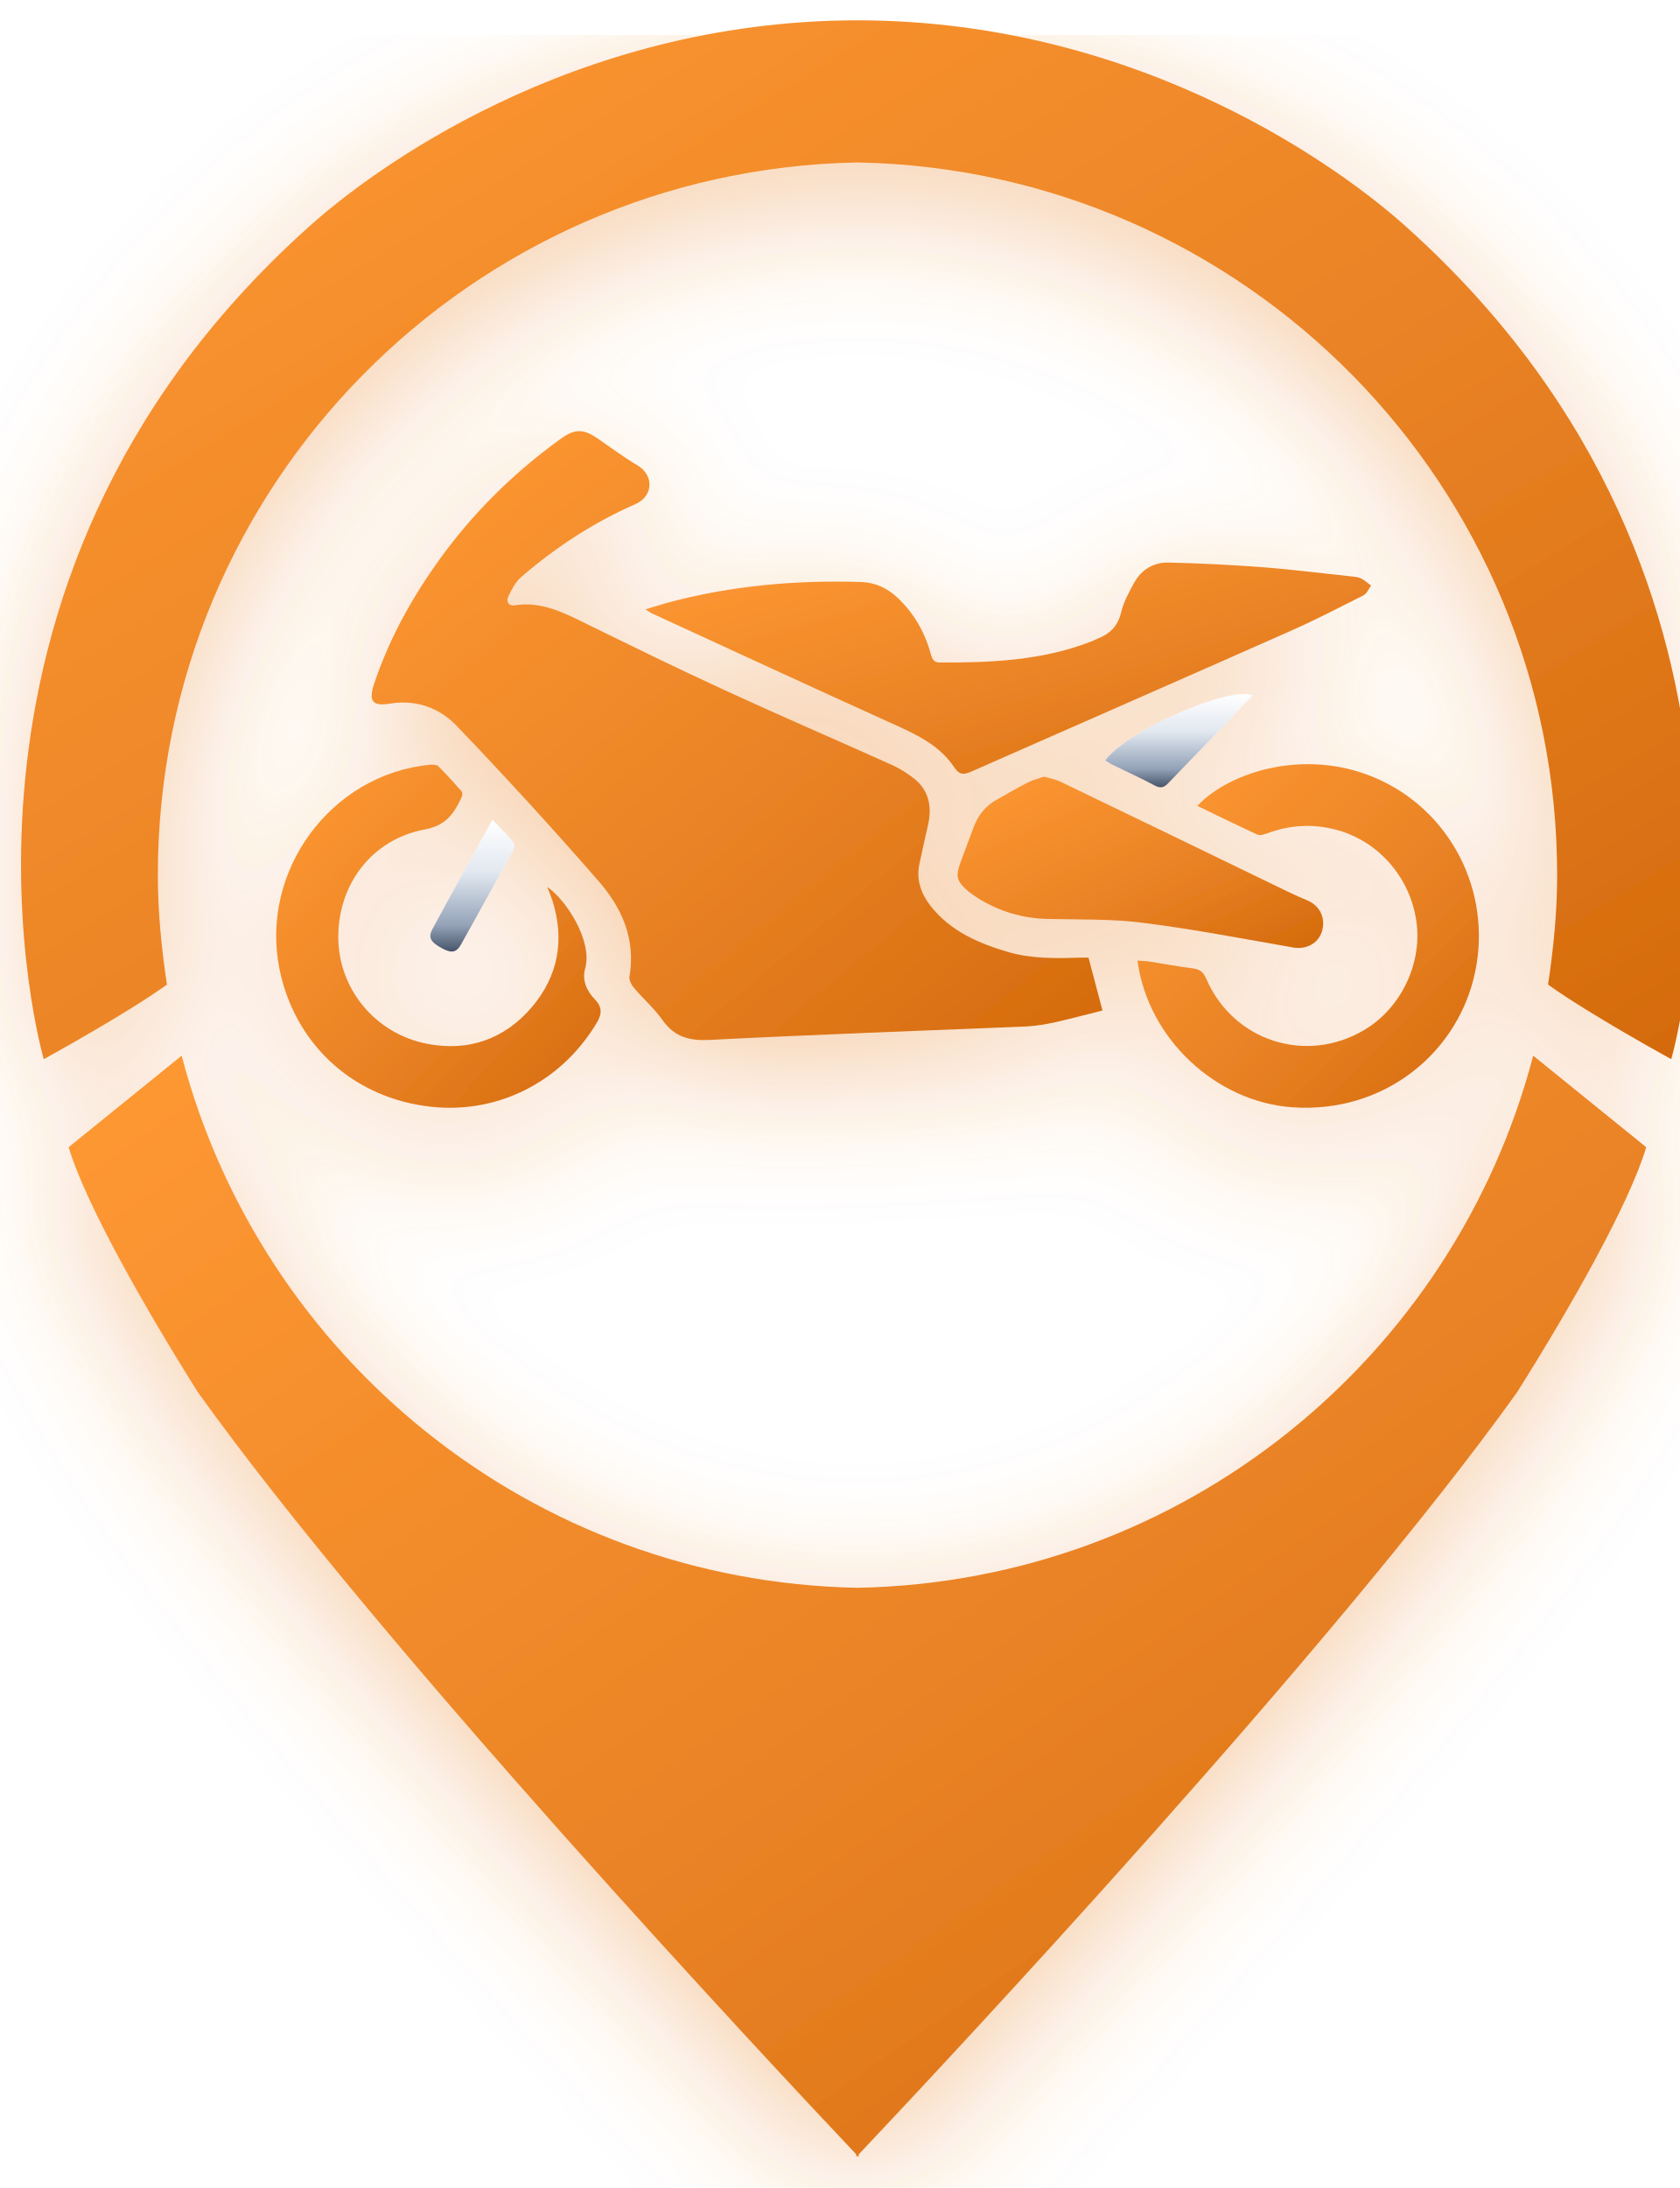
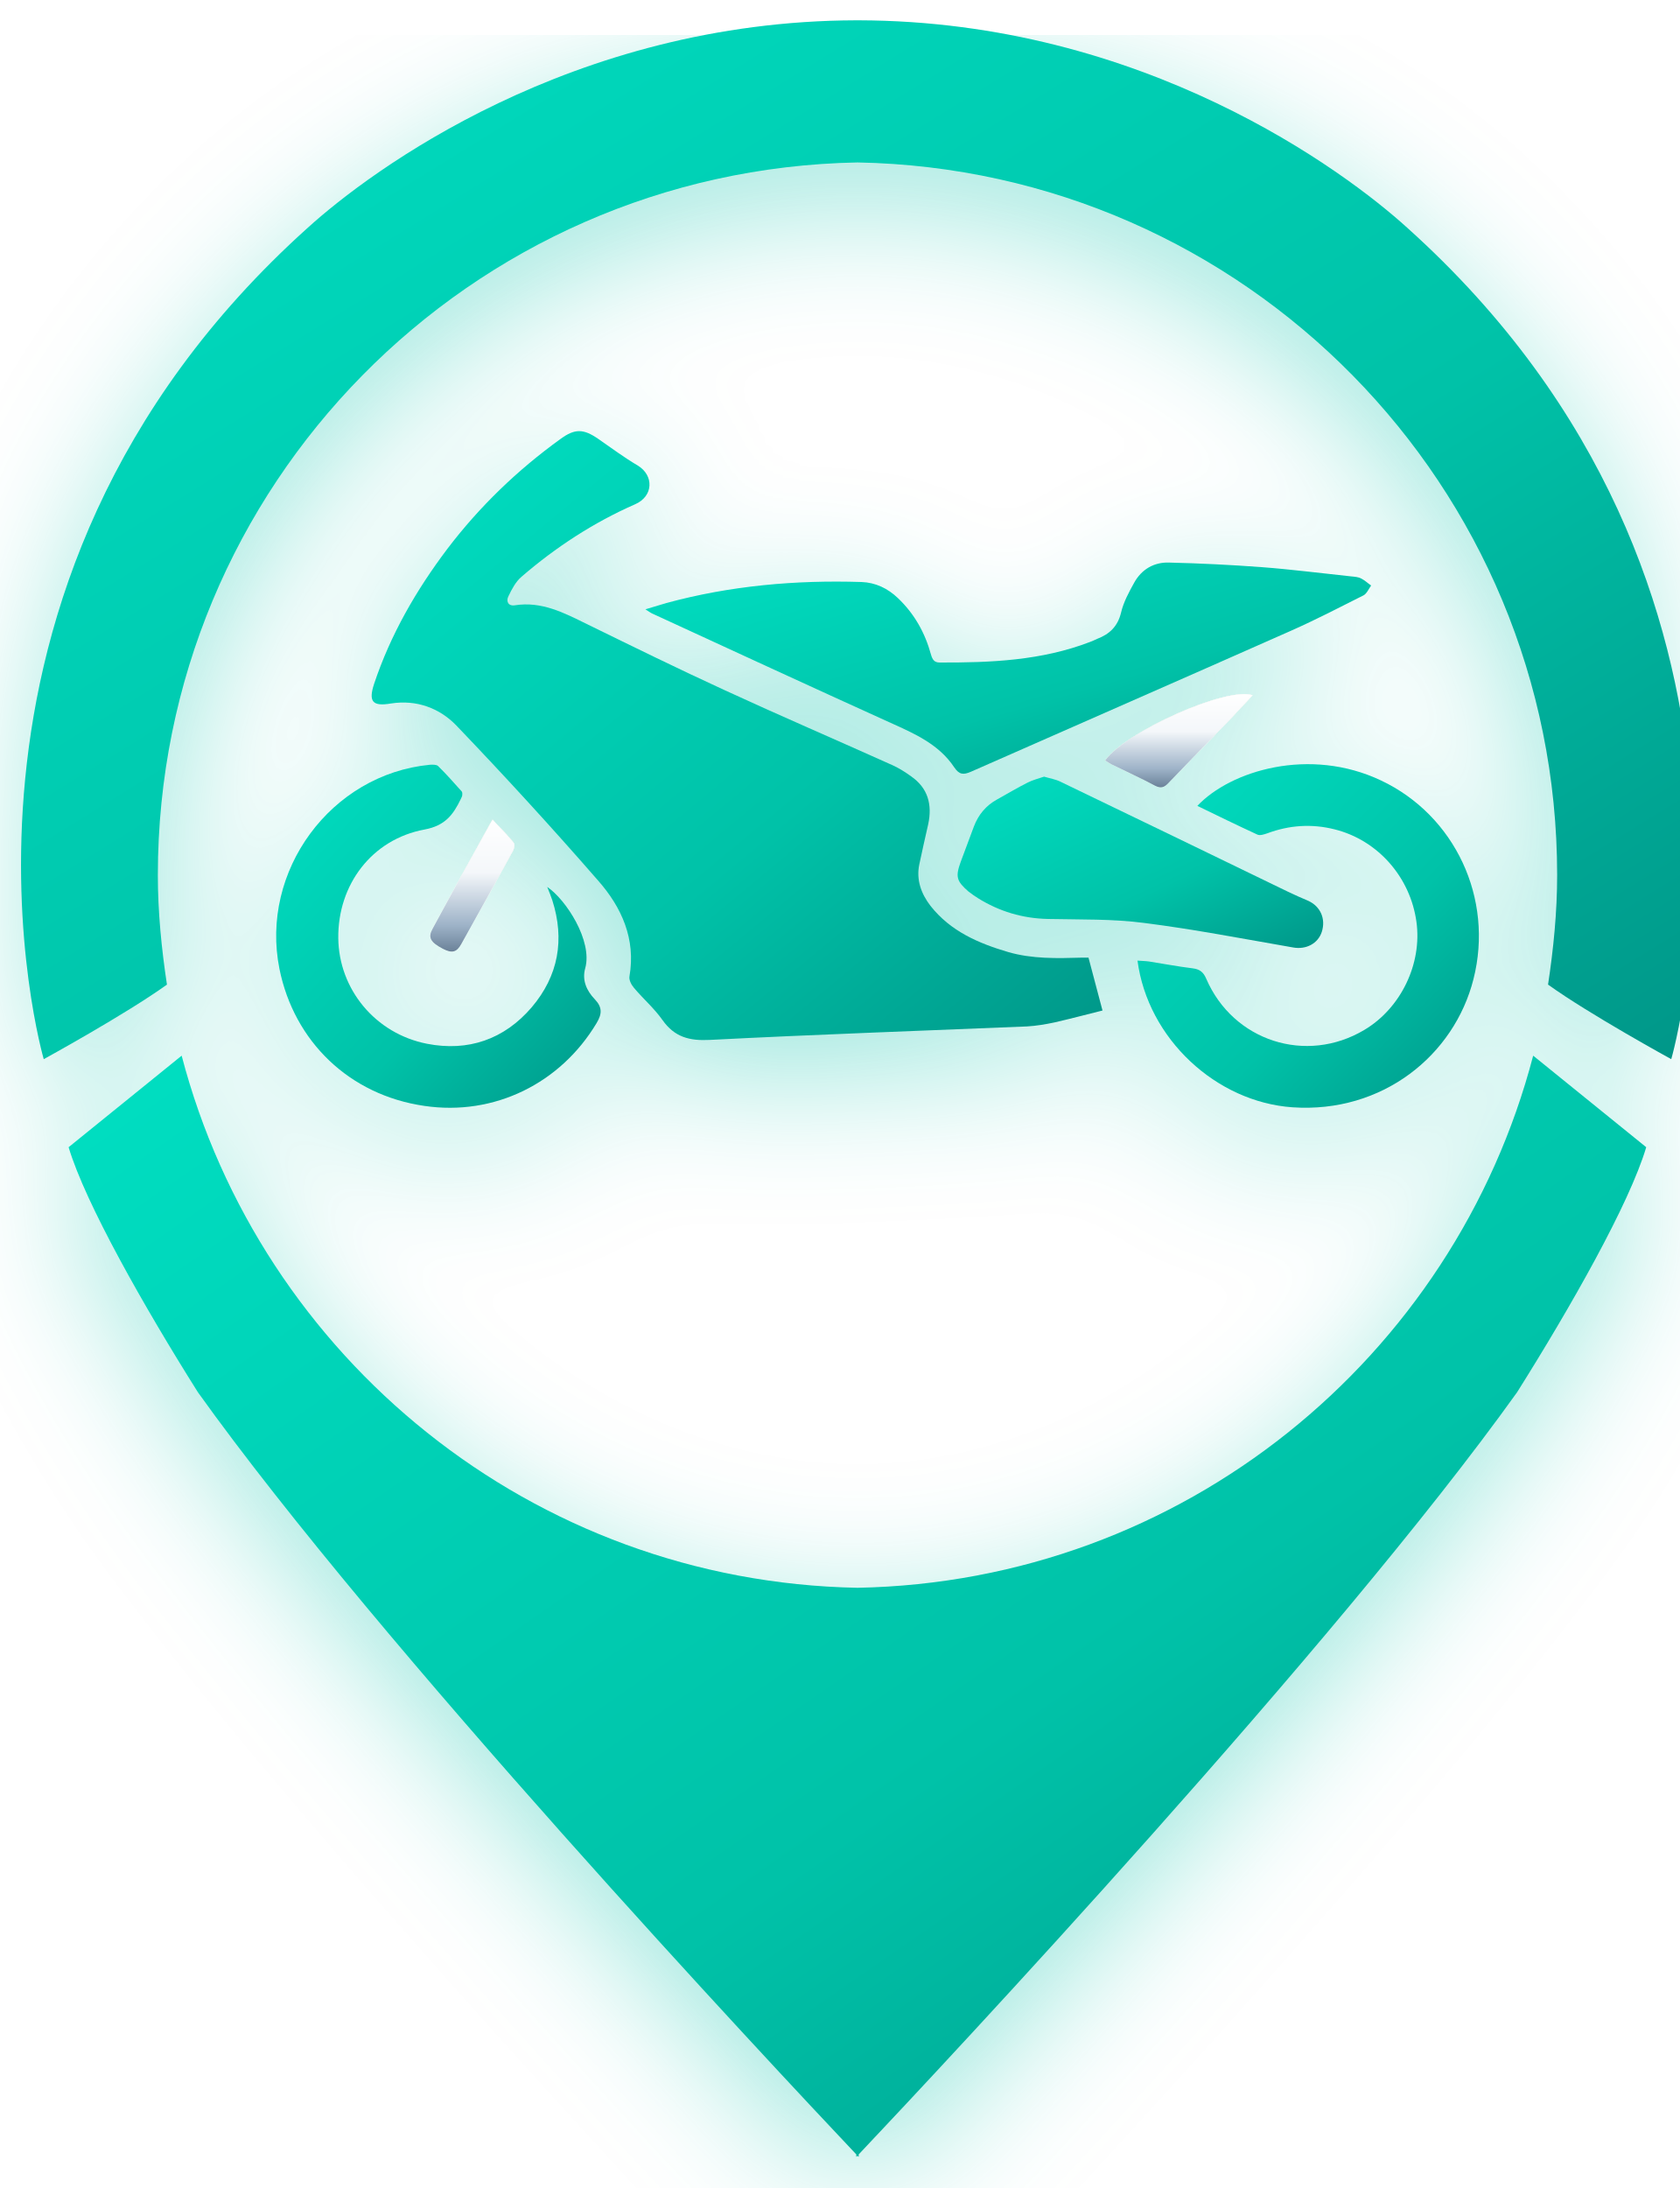
<svg xmlns="http://www.w3.org/2000/svg" viewBox="10 5 96 125" width="96" height="125" fill="none">
  <defs>
-     <linearGradient id="iconOrange" x1="0%" y1="0%" x2="100%" y2="100%">
-       <stop offset="0%" stop-color="#FF9933" />
-       <stop offset="60%" stop-color="#E88124" />
-       <stop offset="100%" stop-color="#D46A0B" />
+     <linearGradient id="iconTeal" x1="0%" y1="0%" x2="100%" y2="100%">
+       <stop offset="0%" stop-color="#00DFC2" />
+       <stop offset="60%" stop-color="#00C2A8" />
+       <stop offset="100%" stop-color="#009688" />
    </linearGradient>
    <linearGradient id="iconChrome" x1="0%" y1="0%" x2="0%" y2="100%">
      <stop offset="0%" stop-color="#FFFFFF" />
-       <stop offset="40%" stop-color="#E2E8F0" />
-       <stop offset="80%" stop-color="#94A3B8" />
-       <stop offset="100%" stop-color="#475569" />
+       <stop offset="40%" stop-color="#F4F7FA" />
+       <stop offset="80%" stop-color="#9EB3C8" />
+       <stop offset="100%" stop-color="#6B8299" />
    </linearGradient>
    <filter id="iconGlow" x="-10%" y="-10%" width="120%" height="120%">
-       <feDropShadow dx="0" dy="2" stdDeviation="4" flood-color="#E88124" flood-opacity="0.4" />
+       <feDropShadow dx="0" dy="2" stdDeviation="4" flood-color="#00C2A8" flood-opacity="0.4" />
    </filter>
  </defs>
  <g filter="url(#iconGlow)">
-     <path d="M 72.20 59.71 C 72.47 60.74, 72.73 61.70, 73.00 62.73 C 72.08 62.96, 71.18 63.20, 70.26 63.41 C 69.74 63.52, 69.21 63.61, 68.68 63.64 C 62.64 63.89, 56.60 64.10, 50.56 64.41 C 49.39 64.47, 48.55 64.25, 47.86 63.28 C 47.39 62.61, 46.76 62.07, 46.23 61.44 C 46.08 61.27, 45.93 60.98, 45.97 60.78 C 46.34 58.64, 45.52 56.83, 44.18 55.31 C 41.55 52.29, 38.84 49.33, 36.07 46.44 C 35.12 45.46, 33.81 44.96, 32.34 45.19 C 31.29 45.37, 31.04 45.09, 31.38 44.06 C 32.32 41.25, 33.78 38.72, 35.56 36.36 C 37.40 33.94, 39.57 31.85, 42.04 30.07 C 42.85 29.48, 43.34 29.49, 44.18 30.07 C 44.93 30.59, 45.67 31.14, 46.45 31.60 C 47.37 32.16, 47.35 33.35, 46.29 33.81 C 43.92 34.85, 41.76 36.26, 39.80 37.95 C 39.47 38.23, 39.24 38.67, 39.05 39.07 C 38.91 39.35, 39.04 39.64, 39.42 39.58 C 40.95 39.34, 42.23 40.01, 43.53 40.65 C 46.15 41.93, 48.77 43.22, 51.41 44.43 C 54.60 45.90, 57.81 47.28, 61.01 48.72 C 61.38 48.89, 61.73 49.11, 62.06 49.35 C 63.03 50.02, 63.28 50.97, 63.04 52.09 C 62.87 52.85, 62.69 53.62, 62.53 54.39 C 62.35 55.27, 62.64 56.06, 63.17 56.75 C 64.31 58.20, 65.91 58.89, 67.61 59.39 C 68.99 59.79, 70.41 59.75, 71.82 59.71 C 71.94 59.71, 72.07 59.71, 72.20 59.71" fill="url(#iconOrange)" fill-rule="evenodd" />
-     <path d="M 46.88 39.81 C 47.35 39.67, 47.71 39.56, 48.08 39.45 C 51.73 38.46, 55.46 38.13, 59.23 38.25 C 60.03 38.28, 60.72 38.61, 61.30 39.16 C 62.25 40.06, 62.86 41.15, 63.20 42.40 C 63.28 42.67, 63.38 42.85, 63.69 42.85 C 66.62 42.86, 69.52 42.74, 72.30 41.67 C 72.43 41.62, 72.56 41.56, 72.69 41.50 C 73.40 41.23, 73.87 40.79, 74.06 40.00 C 74.20 39.40, 74.51 38.83, 74.81 38.29 C 75.23 37.53, 75.94 37.11, 76.80 37.14 C 78.56 37.18, 80.33 37.27, 82.09 37.40 C 83.81 37.53, 85.51 37.75, 87.22 37.93 C 87.41 37.95, 87.62 37.96, 87.78 38.05 C 87.99 38.15, 88.16 38.32, 88.35 38.45 C 88.21 38.65, 88.10 38.91, 87.92 39.01 C 86.55 39.70, 85.18 40.41, 83.78 41.03 C 77.69 43.73, 71.58 46.40, 65.48 49.09 C 65.06 49.27, 64.82 49.27, 64.53 48.84 C 63.66 47.53, 62.28 46.92, 60.90 46.30 C 56.35 44.24, 51.83 42.15, 47.31 40.07 C 47.19 40.02, 47.10 39.95, 46.88 39.81 Z M 46.88 39.81" fill="url(#iconOrange)" fill-rule="evenodd" />
-     <path d="M 75.00 59.88 C 75.25 59.90, 75.46 59.90, 75.66 59.93 C 76.50 60.06, 77.32 60.22, 78.15 60.32 C 78.56 60.37, 78.77 60.54, 78.93 60.92 C 80.47 64.48, 84.64 65.82, 87.96 63.84 C 90.05 62.60, 91.27 60.06, 90.94 57.67 C 90.59 55.10, 88.72 52.99, 86.26 52.38 C 84.95 52.05, 83.67 52.14, 82.41 52.61 C 82.23 52.67, 82.00 52.75, 81.85 52.68 C 80.70 52.15, 79.57 51.60, 78.42 51.04 C 80.31 49.03, 84.83 47.65, 88.92 49.59 C 93.13 51.58, 95.37 56.32, 94.20 60.93 C 93.10 65.29, 89.00 68.61, 83.86 68.26 C 79.50 67.96, 75.59 64.35, 75.00 59.88 Z M 75.00 59.88" fill="url(#iconOrange)" fill-rule="evenodd" />
-     <path d="M 41.27 55.67 C 42.33 56.38, 43.88 58.75, 43.44 60.32 C 43.25 61.00, 43.52 61.60, 43.99 62.09 C 44.42 62.54, 44.41 62.92, 44.09 63.45 C 42.03 66.89, 38.25 68.77, 34.25 68.18 C 29.96 67.56, 26.81 64.50, 25.97 60.36 C 24.84 54.76, 28.91 49.23, 34.57 48.69 C 34.73 48.68, 34.94 48.68, 35.03 48.76 C 35.50 49.22, 35.94 49.72, 36.38 50.21 C 36.43 50.26, 36.42 50.38, 36.41 50.46 C 36.40 50.52, 36.35 50.59, 36.33 50.65 C 35.90 51.54, 35.44 52.17, 34.26 52.39 C 31.24 52.95, 29.30 55.55, 29.33 58.59 C 29.36 61.51, 31.44 64.05, 34.40 64.63 C 36.75 65.09, 38.81 64.38, 40.38 62.55 C 41.91 60.75, 42.28 58.68, 41.56 56.43 C 41.48 56.19, 41.39 55.97, 41.27 55.67 Z M 41.27 55.67" fill="url(#iconOrange)" fill-rule="evenodd" />
-     <path d="M 69.66 49.37 C 70.00 49.47, 70.32 49.52, 70.60 49.66 C 74.93 51.74, 79.25 53.84, 83.57 55.93 C 83.96 56.12, 84.35 56.29, 84.75 56.46 C 85.46 56.78, 85.77 57.50, 85.53 58.24 C 85.31 58.91, 84.63 59.26, 83.90 59.13 C 81.07 58.64, 78.24 58.09, 75.40 57.73 C 73.58 57.49, 71.72 57.54, 69.88 57.50 C 68.43 57.47, 67.10 57.07, 65.88 56.31 C 65.69 56.19, 65.52 56.07, 65.35 55.94 C 64.65 55.33, 64.59 55.09, 64.90 54.23 C 65.15 53.56, 65.40 52.89, 65.65 52.22 C 65.91 51.54, 66.34 51.02, 66.98 50.67 C 67.56 50.35, 68.12 50.01, 68.72 49.71 C 69.01 49.56, 69.34 49.48, 69.66 49.37 Z M 69.66 49.37" fill="url(#iconOrange)" fill-rule="evenodd" />
-     <path d="M 90.40 18.00 C 86.85 14.78, 75.35 6.20, 59.07 6.16 L 59.07 6.16 C 59.04 6.16, 59.02 6.16, 59.00 6.16 C 58.98 6.16, 58.96 6.16, 58.93 6.16 L 58.93 6.16 C 42.65 6.20, 31.15 14.78, 27.60 18.00 C 4.64 38.61, 12.50 65.51, 12.50 65.51 C 12.50 65.51, 17.19 62.94, 19.54 61.25 C 19.23 59.20, 19.02 57.12, 19.02 54.99 C 19.02 32.75, 36.85 14.69, 59.00 14.28 C 81.15 14.69, 98.98 32.75, 98.98 54.99 C 98.98 57.12, 98.77 59.20, 98.46 61.25 C 100.81 62.94, 105.50 65.51, 105.50 65.51 C 105.50 65.51, 113.36 38.61, 90.40 18.00 Z M 90.40 18.00" fill="url(#iconOrange)" fill-rule="evenodd" />
-     <path d="M 59.00 95.71 C 40.41 95.36, 24.90 82.57, 20.38 65.31 L 13.92 70.54 C 14.89 73.77, 18.25 79.68, 21.31 84.54 C 31.69 99.05, 53.96 122.82, 58.93 128.08 L 58.93 128.22 C 58.95 128.20, 58.98 128.17, 58.98 128.17 C 59.02 128.17, 59.05 128.20, 59.07 128.22 L 59.07 128.08 C 64.04 122.82, 86.31 99.05, 96.69 84.54 C 99.75 79.68, 103.11 73.77, 104.07 70.54 L 97.61 65.31 C 93.10 82.57, 77.59 95.36, 59.00 95.71" fill="url(#iconOrange)" fill-rule="evenodd" />
+     <path d="M 72.20 59.71 C 72.47 60.74, 72.73 61.70, 73.00 62.73 C 72.08 62.96, 71.18 63.20, 70.26 63.41 C 69.74 63.52, 69.21 63.61, 68.68 63.64 C 62.64 63.89, 56.60 64.10, 50.56 64.41 C 49.39 64.47, 48.55 64.25, 47.86 63.28 C 47.39 62.61, 46.76 62.07, 46.23 61.44 C 46.08 61.27, 45.93 60.98, 45.97 60.78 C 46.34 58.64, 45.52 56.83, 44.18 55.31 C 41.55 52.29, 38.84 49.33, 36.07 46.44 C 35.12 45.46, 33.81 44.96, 32.34 45.19 C 31.29 45.37, 31.04 45.09, 31.38 44.06 C 32.32 41.25, 33.78 38.72, 35.56 36.36 C 37.40 33.94, 39.57 31.85, 42.04 30.07 C 42.85 29.48, 43.34 29.49, 44.18 30.07 C 44.93 30.59, 45.67 31.14, 46.45 31.60 C 47.37 32.16, 47.35 33.35, 46.29 33.81 C 43.92 34.85, 41.76 36.26, 39.80 37.95 C 39.47 38.23, 39.24 38.67, 39.05 39.07 C 38.91 39.35, 39.04 39.64, 39.42 39.58 C 40.95 39.34, 42.23 40.01, 43.53 40.65 C 46.15 41.93, 48.77 43.22, 51.41 44.43 C 54.60 45.90, 57.81 47.28, 61.01 48.72 C 61.38 48.89, 61.73 49.11, 62.06 49.35 C 63.03 50.02, 63.28 50.97, 63.04 52.09 C 62.87 52.85, 62.69 53.62, 62.53 54.39 C 62.35 55.27, 62.64 56.06, 63.17 56.75 C 64.31 58.20, 65.91 58.89, 67.61 59.39 C 68.99 59.79, 70.41 59.75, 71.82 59.71 C 71.94 59.71, 72.07 59.71, 72.20 59.71" fill="url(#iconTeal)" fill-rule="evenodd" />
+     <path d="M 46.88 39.81 C 47.35 39.67, 47.71 39.56, 48.08 39.45 C 51.73 38.46, 55.46 38.13, 59.23 38.25 C 60.03 38.28, 60.72 38.61, 61.30 39.16 C 62.25 40.06, 62.86 41.15, 63.20 42.40 C 63.28 42.67, 63.38 42.85, 63.69 42.85 C 66.62 42.86, 69.52 42.74, 72.30 41.67 C 72.43 41.62, 72.56 41.56, 72.69 41.50 C 73.40 41.23, 73.87 40.79, 74.06 40.00 C 74.20 39.40, 74.51 38.83, 74.81 38.29 C 75.23 37.53, 75.94 37.11, 76.80 37.14 C 78.56 37.18, 80.33 37.27, 82.09 37.40 C 83.81 37.53, 85.51 37.75, 87.22 37.93 C 87.41 37.95, 87.62 37.96, 87.78 38.05 C 87.99 38.15, 88.16 38.32, 88.35 38.45 C 88.21 38.65, 88.10 38.91, 87.92 39.01 C 86.55 39.70, 85.18 40.41, 83.78 41.03 C 77.69 43.73, 71.58 46.40, 65.48 49.09 C 65.06 49.27, 64.82 49.27, 64.53 48.84 C 63.66 47.53, 62.28 46.92, 60.90 46.30 C 56.35 44.24, 51.83 42.15, 47.31 40.07 C 47.19 40.02, 47.10 39.95, 46.88 39.81 Z M 46.88 39.81" fill="url(#iconTeal)" fill-rule="evenodd" />
+     <path d="M 75.00 59.88 C 75.25 59.90, 75.46 59.90, 75.66 59.93 C 76.50 60.06, 77.32 60.22, 78.15 60.32 C 78.56 60.37, 78.77 60.54, 78.93 60.92 C 80.47 64.48, 84.64 65.82, 87.96 63.84 C 90.05 62.60, 91.27 60.06, 90.94 57.67 C 90.59 55.10, 88.72 52.99, 86.26 52.38 C 84.95 52.05, 83.67 52.14, 82.41 52.61 C 82.23 52.67, 82.00 52.75, 81.85 52.68 C 80.70 52.15, 79.57 51.60, 78.42 51.04 C 80.31 49.03, 84.83 47.65, 88.92 49.59 C 93.13 51.58, 95.37 56.32, 94.20 60.93 C 93.10 65.29, 89.00 68.61, 83.86 68.26 C 79.50 67.96, 75.59 64.35, 75.00 59.88 Z M 75.00 59.88" fill="url(#iconTeal)" fill-rule="evenodd" />
+     <path d="M 41.27 55.67 C 42.33 56.38, 43.88 58.75, 43.44 60.32 C 43.25 61.00, 43.52 61.60, 43.99 62.09 C 44.42 62.54, 44.41 62.92, 44.09 63.45 C 42.03 66.89, 38.25 68.77, 34.25 68.18 C 29.96 67.56, 26.81 64.50, 25.97 60.36 C 24.84 54.76, 28.91 49.23, 34.57 48.69 C 34.73 48.68, 34.94 48.68, 35.03 48.76 C 35.50 49.22, 35.94 49.72, 36.38 50.21 C 36.43 50.26, 36.42 50.38, 36.41 50.46 C 36.40 50.52, 36.35 50.59, 36.33 50.65 C 35.90 51.54, 35.44 52.17, 34.26 52.39 C 31.24 52.95, 29.30 55.55, 29.33 58.59 C 29.36 61.51, 31.44 64.05, 34.40 64.63 C 36.75 65.09, 38.81 64.38, 40.38 62.55 C 41.91 60.75, 42.28 58.68, 41.56 56.43 C 41.48 56.19, 41.39 55.97, 41.27 55.67 Z M 41.27 55.67" fill="url(#iconTeal)" fill-rule="evenodd" />
+     <path d="M 69.66 49.37 C 70.00 49.47, 70.32 49.52, 70.60 49.66 C 74.93 51.74, 79.25 53.84, 83.57 55.93 C 83.96 56.12, 84.35 56.29, 84.75 56.46 C 85.46 56.78, 85.77 57.50, 85.53 58.24 C 85.31 58.91, 84.63 59.26, 83.90 59.13 C 81.07 58.64, 78.24 58.09, 75.40 57.73 C 73.58 57.49, 71.72 57.54, 69.88 57.50 C 68.43 57.47, 67.10 57.07, 65.88 56.31 C 65.69 56.19, 65.52 56.07, 65.35 55.94 C 64.65 55.33, 64.59 55.09, 64.90 54.23 C 65.15 53.56, 65.40 52.89, 65.65 52.22 C 65.91 51.54, 66.34 51.02, 66.98 50.67 C 67.56 50.35, 68.12 50.01, 68.72 49.71 C 69.01 49.56, 69.34 49.48, 69.66 49.37 Z M 69.66 49.37" fill="url(#iconTeal)" fill-rule="evenodd" />
+     <path d="M 90.40 18.00 C 86.85 14.78, 75.35 6.20, 59.07 6.16 L 59.07 6.16 C 59.04 6.16, 59.02 6.16, 59.00 6.16 C 58.98 6.16, 58.96 6.16, 58.93 6.16 L 58.93 6.16 C 42.65 6.20, 31.15 14.78, 27.60 18.00 C 4.64 38.61, 12.50 65.51, 12.50 65.51 C 12.50 65.51, 17.19 62.94, 19.54 61.25 C 19.23 59.20, 19.02 57.12, 19.02 54.99 C 19.02 32.75, 36.85 14.69, 59.00 14.28 C 81.15 14.69, 98.98 32.75, 98.98 54.99 C 98.98 57.12, 98.77 59.20, 98.46 61.25 C 100.81 62.94, 105.50 65.51, 105.50 65.51 C 105.50 65.51, 113.36 38.61, 90.40 18.00 Z M 90.40 18.00" fill="url(#iconTeal)" fill-rule="evenodd" />
+     <path d="M 59.00 95.71 C 40.41 95.36, 24.90 82.57, 20.38 65.31 L 13.92 70.54 C 14.89 73.77, 18.25 79.68, 21.31 84.54 C 31.69 99.05, 53.96 122.82, 58.93 128.08 L 58.93 128.22 C 58.95 128.20, 58.98 128.17, 58.98 128.17 C 59.02 128.17, 59.05 128.20, 59.07 128.22 L 59.07 128.08 C 64.04 122.82, 86.31 99.05, 96.69 84.54 C 99.75 79.68, 103.11 73.77, 104.07 70.54 L 97.61 65.31 C 93.10 82.57, 77.59 95.36, 59.00 95.71" fill="url(#iconTeal)" fill-rule="evenodd" />
    <path d="M 81.57 44.72 C 81.08 45.24, 80.65 45.71, 80.21 46.17 C 79.06 47.36, 77.90 48.55, 76.75 49.75 C 76.52 49.99, 76.33 50.05, 76.01 49.89 C 75.19 49.45, 74.34 49.07, 73.51 48.66 C 73.39 48.60, 73.28 48.52, 73.16 48.44 C 74.34 46.81, 80.06 44.23, 81.57 44.72 Z M 81.57 44.72" fill="url(#iconChrome)" fill-rule="evenodd" />
    <path d="M 38.15 51.84 C 38.60 52.32, 39.00 52.72, 39.35 53.15 C 39.42 53.23, 39.38 53.46, 39.32 53.58 C 38.34 55.37, 37.35 57.15, 36.36 58.93 C 36.09 59.42, 35.82 59.47, 35.30 59.20 C 34.60 58.83, 34.44 58.56, 34.72 58.06 C 35.80 56.06, 36.90 54.08, 38.00 52.09 C 38.03 52.03, 38.07 51.97, 38.15 51.84 Z M 38.15 51.84" fill="url(#iconChrome)" fill-rule="evenodd" />
  </g>
</svg>
